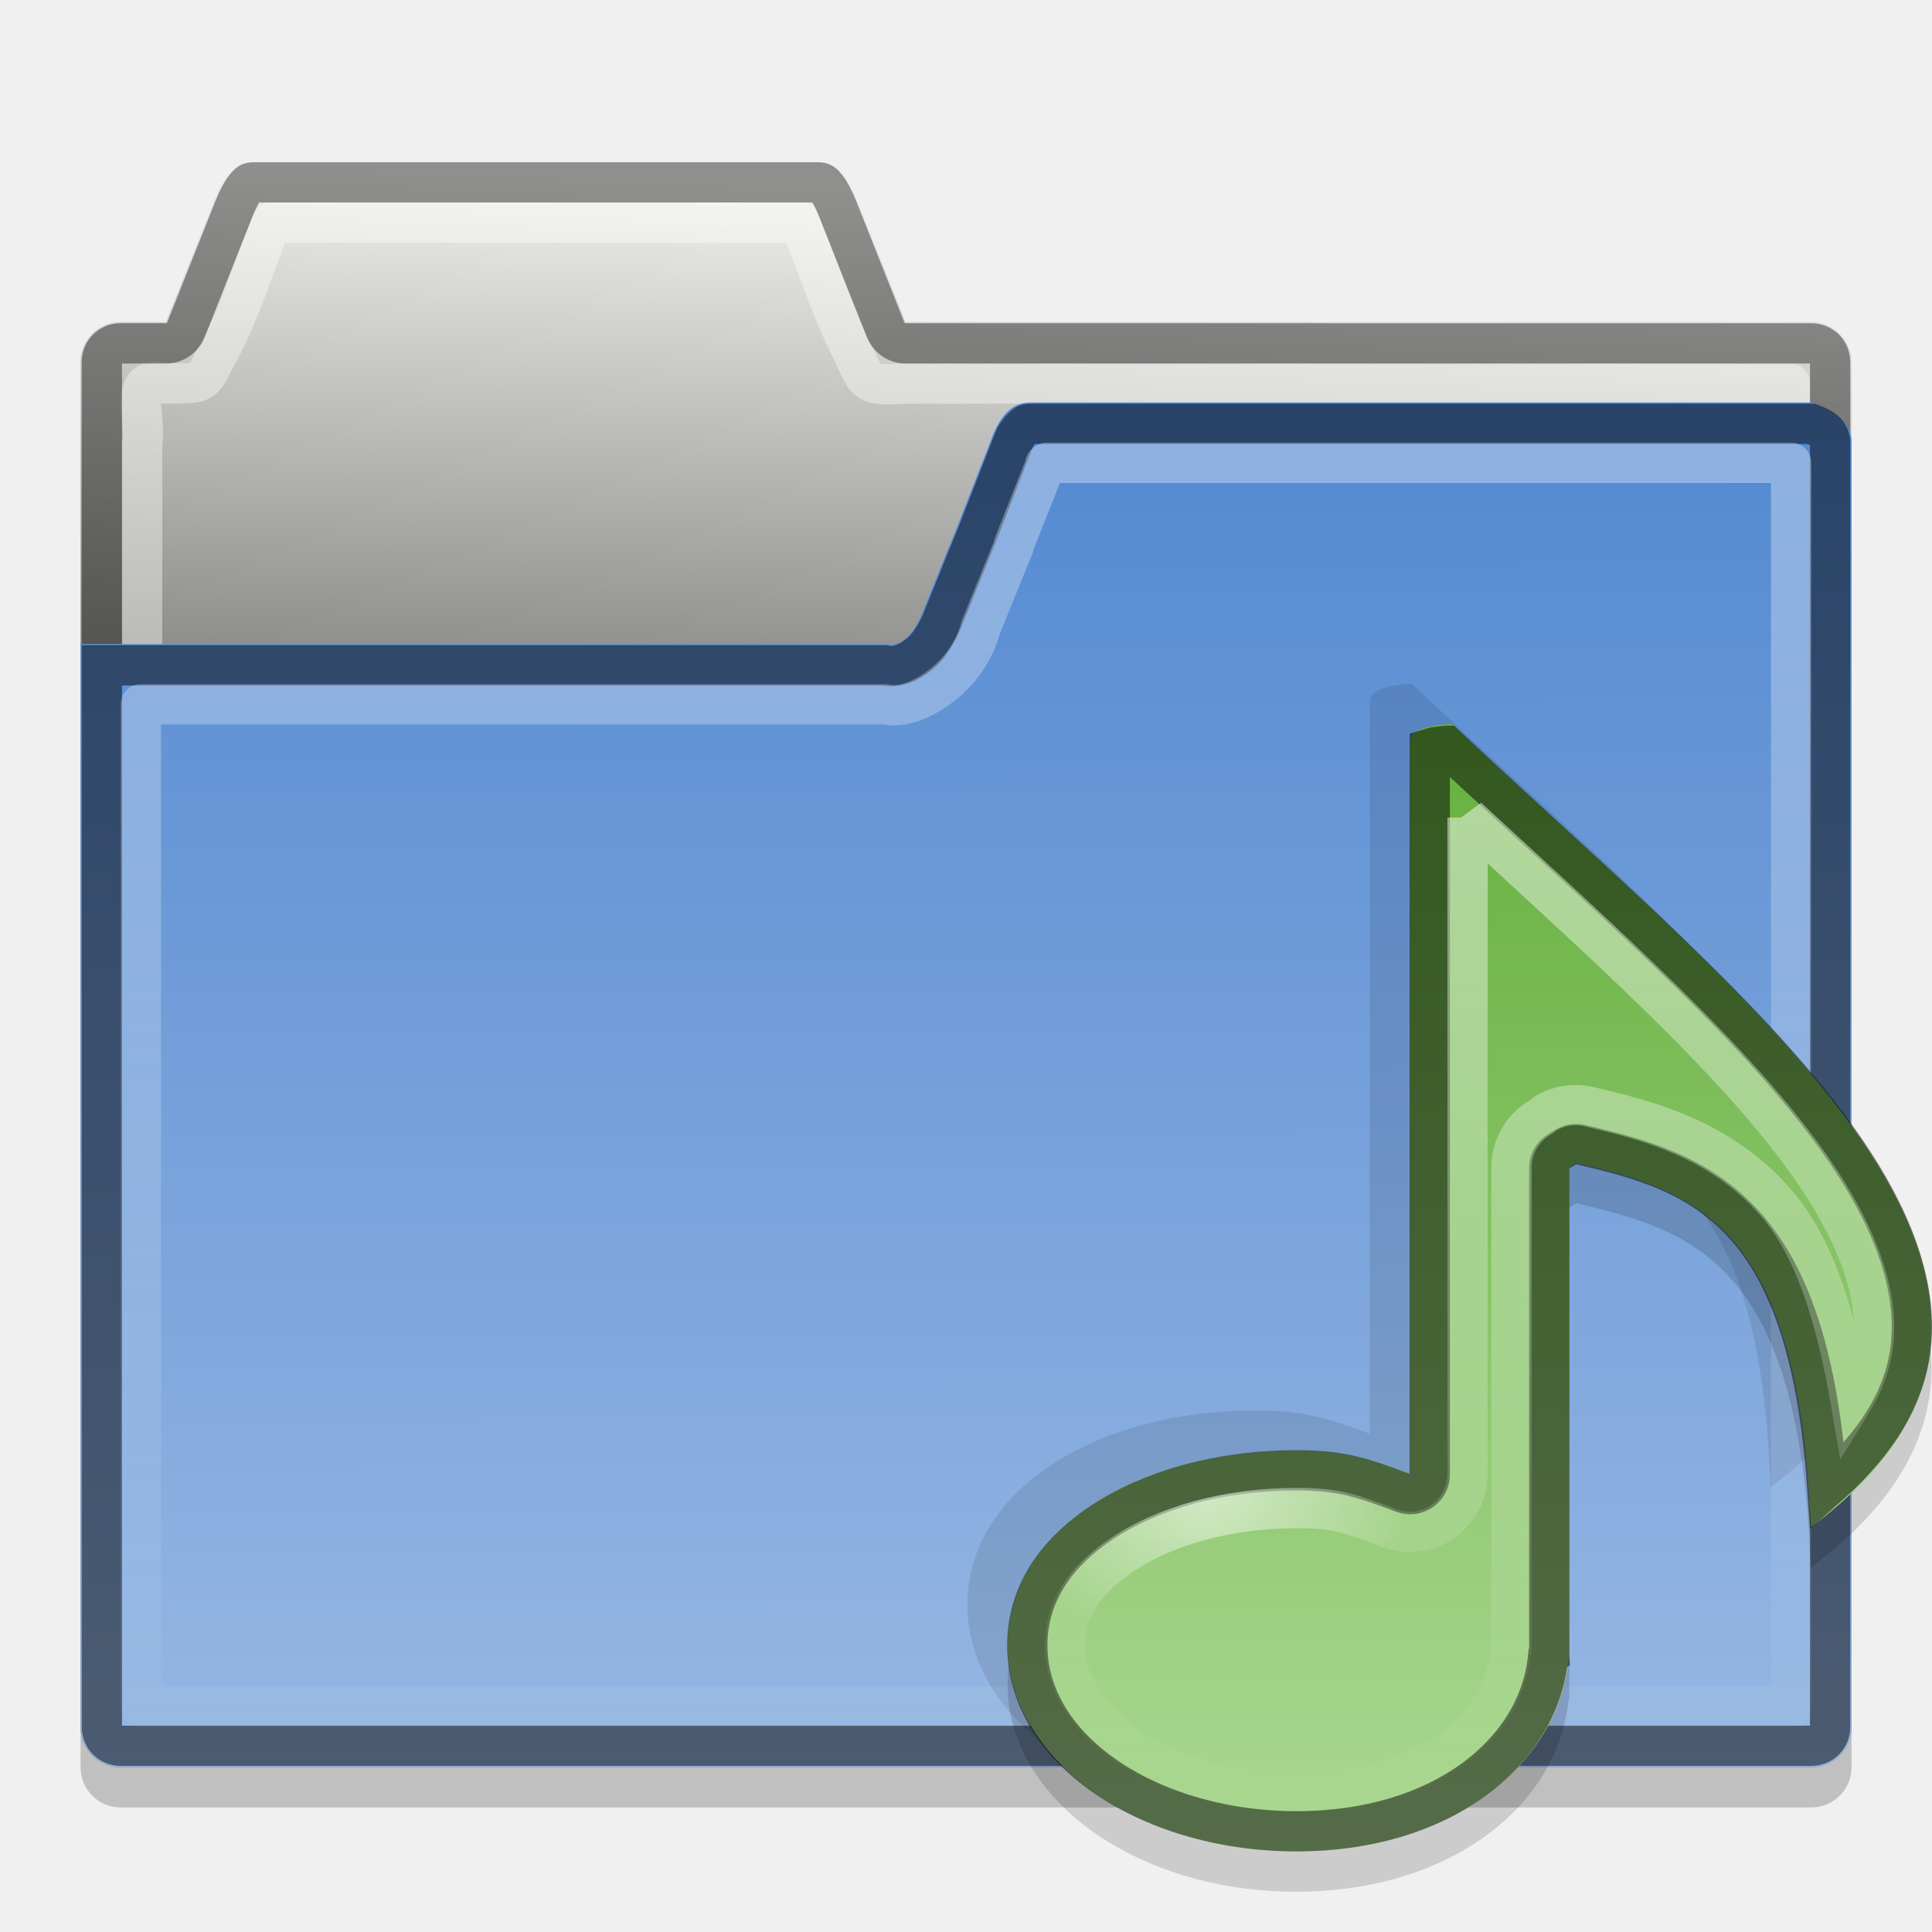
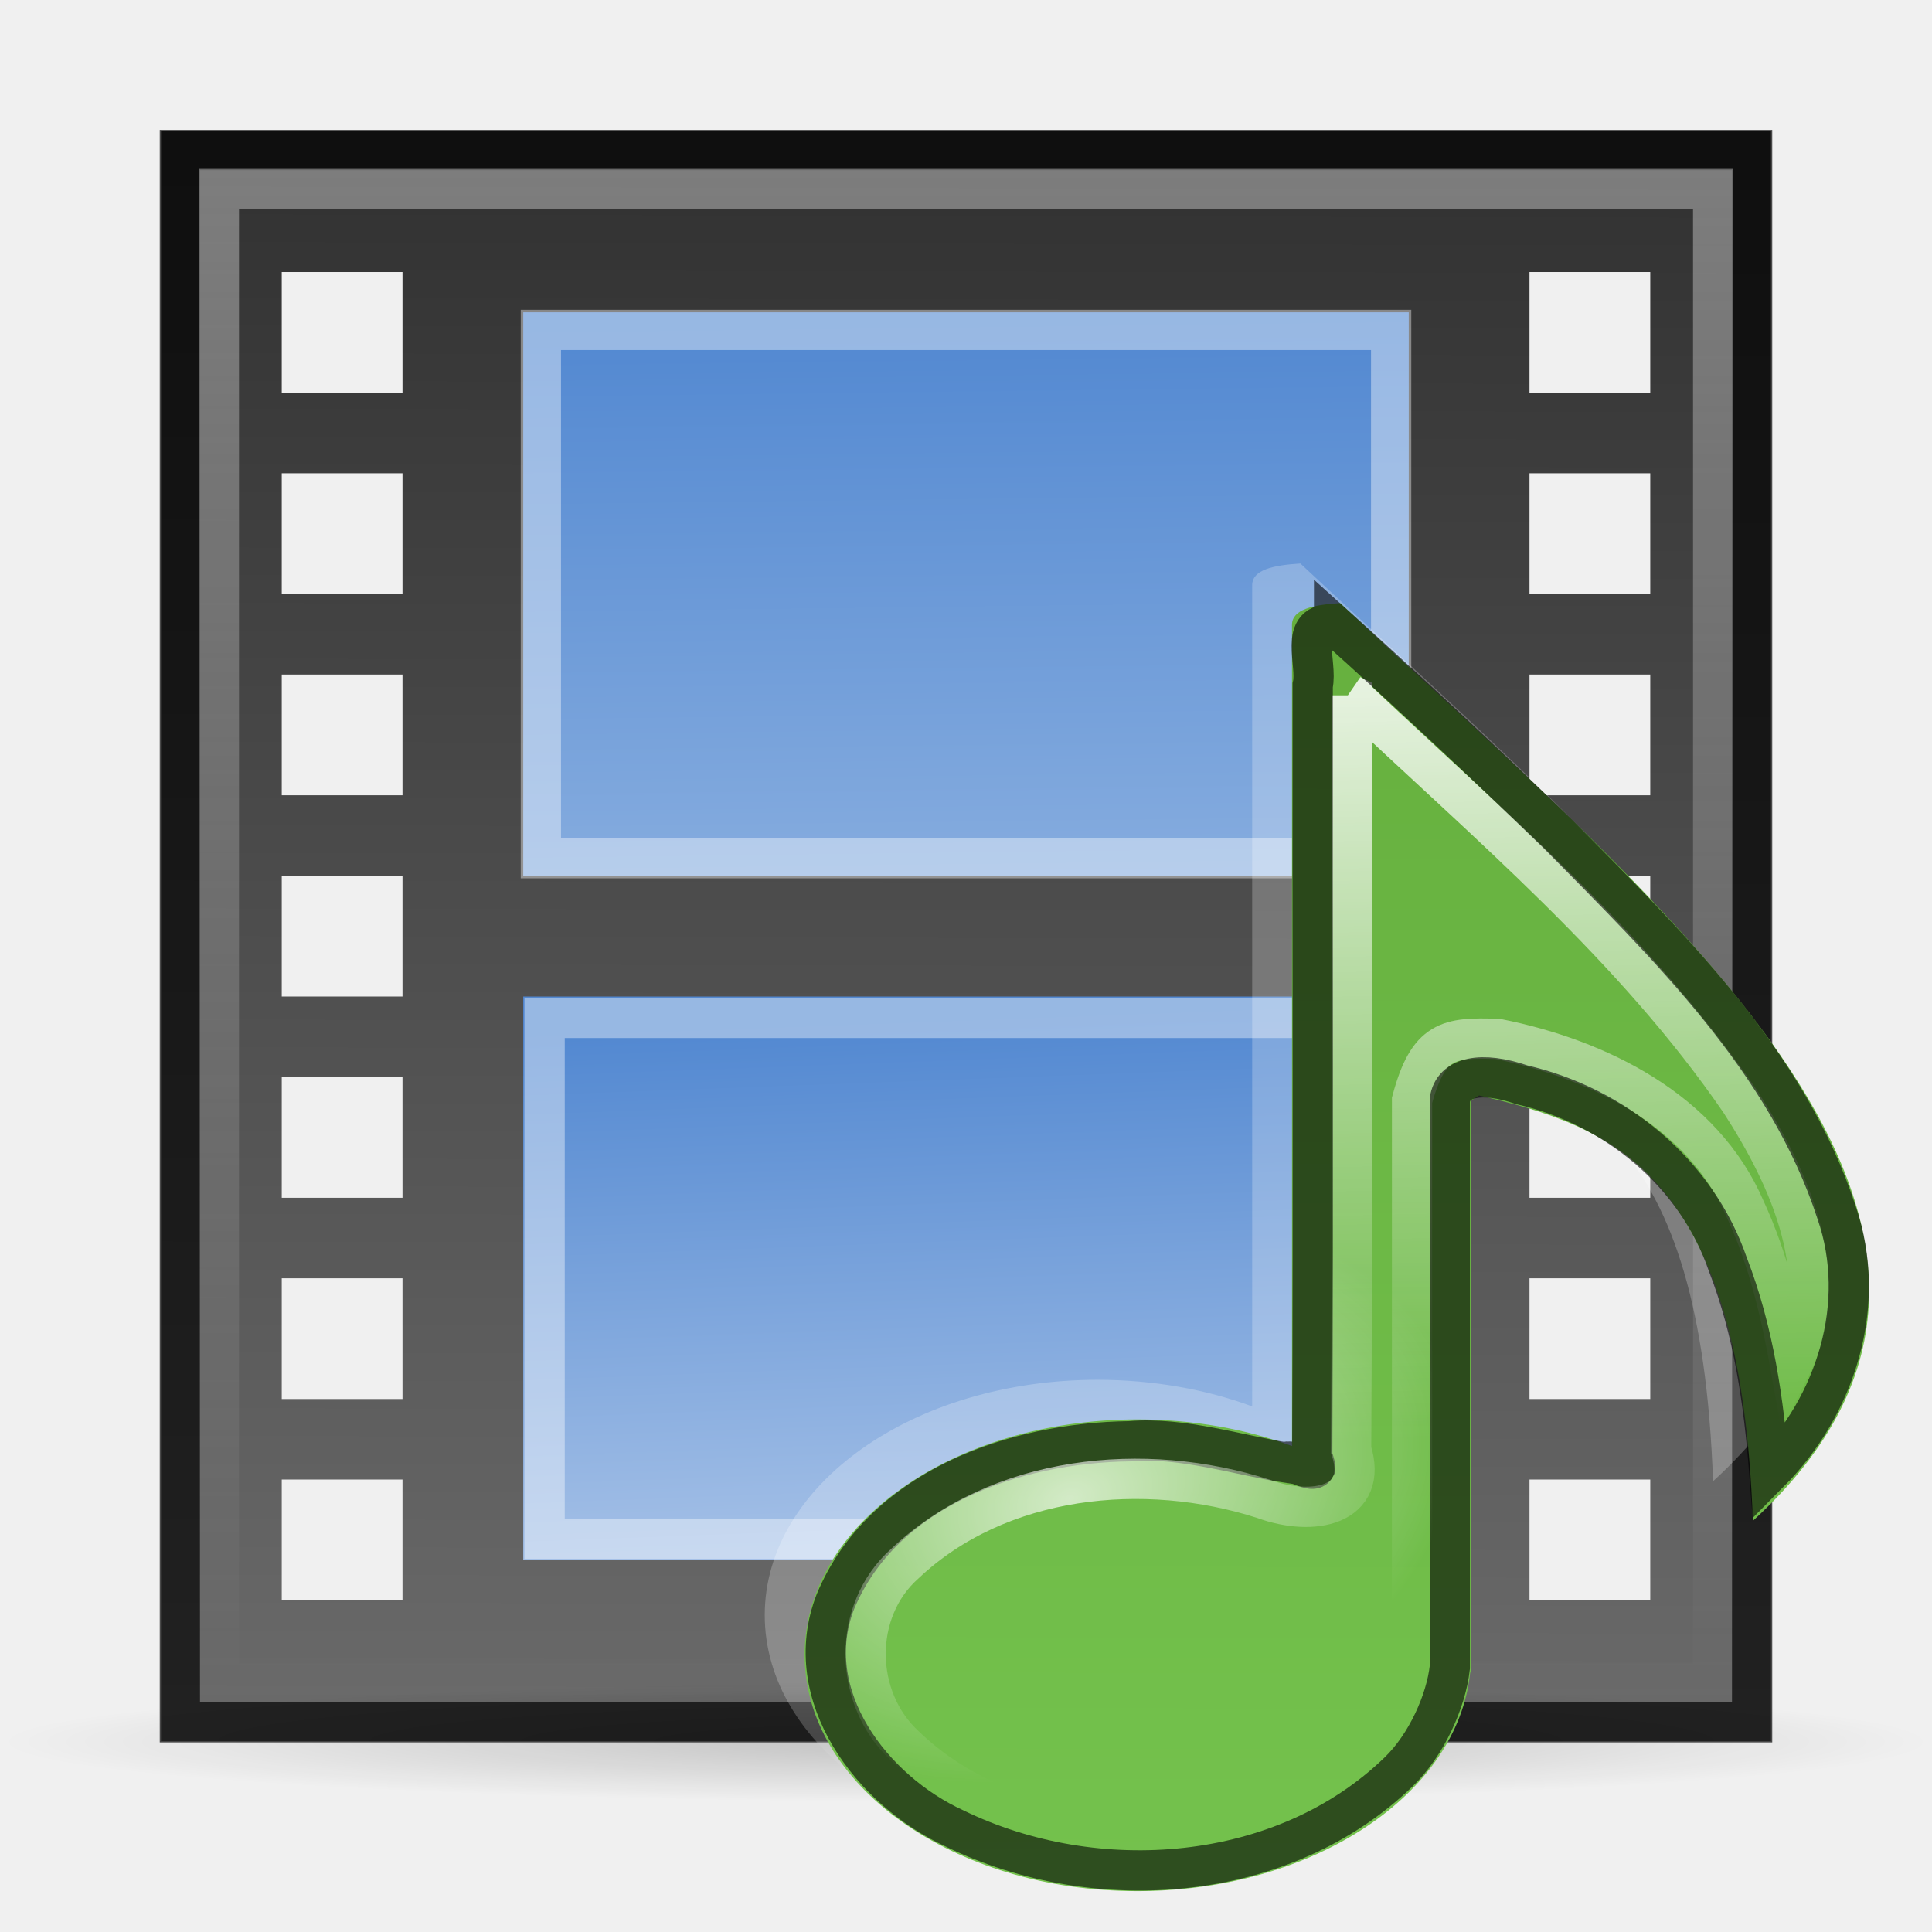
- <svg xmlns="http://www.w3.org/2000/svg" xmlns:xlink="http://www.w3.org/1999/xlink" version="1.0" width="48" height="48">
-   <defs id="defs5">
-     <linearGradient id="linearGradient854">
-       <stop id="stop856" stop-color="#5288d1" />
-       <stop id="stop858" offset="1" stop-color="#96b7e3" />
+ <svg xmlns="http://www.w3.org/2000/svg" xmlns:xlink="http://www.w3.org/1999/xlink" id="svg2" height="48" width="48" version="1.1">
+   <defs id="defs6">
+     <linearGradient id="linearGradient3849">
+       <stop stop-opacity="0.8" stop-color="#ffffff" id="stop3851" />
+       <stop stop-opacity="0" stop-color="#ffffff" offset="1" id="stop3853" />
    </linearGradient>
-     <linearGradient id="linearGradient4007">
-       <stop id="stop4009" stop-color="#ffffff" />
-       <stop id="stop4011" offset="1" stop-color="#ffffff" stop-opacity="0" />
+     <linearGradient id="linearGradient3821">
+       <stop stop-color="#5288d1" id="stop3823" />
+       <stop stop-color="#87addf" offset="1" id="stop3825" />
    </linearGradient>
-     <linearGradient id="linearGradient3985">
-       <stop id="stop3987" stop-color="#eeeeec" />
-       <stop id="stop3989" offset="1" stop-color="#555753" />
+     <linearGradient id="linearGradient3813">
+       <stop stop-color="#5288d1" id="stop3815" />
+       <stop stop-color="#aac4e8" offset="1" id="stop3817" />
    </linearGradient>
-     <linearGradient y1="-6.975" x2="0" y2="47.556" id="linearGradient3074" xlink:href="#linearGradient4007" gradientUnits="userSpaceOnUse" />
-     <linearGradient x1="3.153" y1="3.993" x2="2.281" y2="22.971" id="linearGradient3083" xlink:href="#linearGradient3985" gradientUnits="userSpaceOnUse" />
-     <linearGradient x1="45.932" y1="9.868" x2="46" y2="43.631" id="linearGradient852" xlink:href="#linearGradient854" gradientUnits="userSpaceOnUse" />
-     <radialGradient cx="7.89" cy="20.1" r="10.55" id="radialGradient846" xlink:href="#linearGradient4007" gradientUnits="userSpaceOnUse" gradientTransform="matrix(0.4739187,8.6210367e-8,-6.8968278e-8,0.3791349,5.260814,13.38093)" />
-     <linearGradient y1="3" x2="0" y2="29" id="linearGradient842" xlink:href="#linearGradient4007" gradientUnits="userSpaceOnUse" />
-     <linearGradient y1="3" x2="0" y2="45" id="linearGradient835" xlink:href="#linearGradient829" gradientUnits="userSpaceOnUse" gradientTransform="matrix(0.6548217,0,0,0.6670968,0.08860049,-0.0167101)" />
-     <linearGradient id="linearGradient829">
-       <stop id="stop831" stop-color="#66b03e" />
-       <stop id="stop833" offset="1" stop-color="#abd892" />
+     <linearGradient id="linearGradient870">
+       <stop stop-color="#66b03e" id="stop872" />
+       <stop stop-color="#74c24d" offset="1" id="stop874" />
    </linearGradient>
-     <radialGradient cx="7.89" cy="20.1" r="10.55" id="radialGradient4627" xlink:href="#linearGradient4007" gradientUnits="userSpaceOnUse" gradientTransform="matrix(0.4739187,8.6210367e-8,-6.8968278e-8,0.3791349,26.25156,29.38)" />
-     <linearGradient y1="3" x2="0" y2="29" id="linearGradient4630" xlink:href="#linearGradient4007" gradientUnits="userSpaceOnUse" gradientTransform="translate(20.99075,15.99907)" />
-     <linearGradient y1="3" x2="0" y2="45" id="linearGradient4634" xlink:href="#linearGradient829" gradientUnits="userSpaceOnUse" gradientTransform="matrix(0.6548217,0,0,0.6670968,21.07935,15.98236)" />
+     <linearGradient id="linearGradient846">
+       <stop stop-color="#303030" id="stop848" />
+       <stop stop-color="#6a6a6a" offset="1" id="stop850" />
+     </linearGradient>
+     <linearGradient id="linearGradient3640">
+       <stop stop-opacity="0.2" id="stop3642" />
+       <stop stop-opacity="0" offset="1" id="stop3644" />
+     </linearGradient>
+     <linearGradient id="linearGradient2845">
+       <stop stop-color="#ffffff" id="stop2847" />
+       <stop stop-opacity="0" stop-color="#ffffff" offset="1" id="stop2849" />
+     </linearGradient>
+     <linearGradient gradientUnits="userSpaceOnUse" xlink:href="#linearGradient2845" id="linearGradient2874" y2="49.06" x2="0" y1="10.938" />
+     <radialGradient gradientTransform="matrix(0.8142394,0,0,0.05088996,-4.920864,40.74718)" gradientUnits="userSpaceOnUse" xlink:href="#linearGradient3640" id="radialGradient2859" r="29.475" cy="49.624" cx="35.519" />
+     <linearGradient gradientUnits="userSpaceOnUse" xlink:href="#linearGradient846" id="linearGradient852" y2="49.741" x2="53.33" y1="9.741" x1="53.42" />
+     <linearGradient gradientTransform="matrix(0.7619048,0,0,0.7619048,14.92816,12.6982)" gradientUnits="userSpaceOnUse" xlink:href="#linearGradient2845" id="linearGradient3847" y2="29.873" x2="40.928" y1="4.563" x1="40.32" />
+     <linearGradient gradientUnits="userSpaceOnUse" xlink:href="#linearGradient870" id="linearGradient876" y2="46.86" x2="46.44" y1="15.224" x1="46.49" />
+     <linearGradient gradientUnits="userSpaceOnUse" xlink:href="#linearGradient3813" id="linearGradient3819" y2="45.738" x2="45.584" y1="31.612" x1="45.06" />
+     <linearGradient gradientUnits="userSpaceOnUse" xlink:href="#linearGradient3821" id="linearGradient3827" y2="28.738" x2="45.23" y1="14.612" x1="45.06" />
+     <radialGradient gradientTransform="matrix(0.1621871,0.5264131,-0.773597,0.2383441,48.30393,16.35573)" gradientUnits="userSpaceOnUse" xlink:href="#linearGradient3849" id="radialGradient3847" r="12.221" cy="33.25" cx="24.588" />
  </defs>
-   <path d="m 25.594,11 c -0.415,0 -0.663,0.271 -0.844,0.625 -0.06,0.118 -0.105,0.246 -0.156,0.375 l -0.781,2 -0.812,2 c -0.051,0.129 -0.096,0.257 -0.156,0.375 -0.18,0.354 -0.438,0.713 -0.844,0.625 l -9.188,0 -4.812,0 -6,0 0,26.906 c 0,0.554 0.446,1 1,1 l 42,0 c 0.554,0 1,-0.446 1,-1 l 0,-31.906 c 0,-0.554 -0.48,-0.808 -1,-1 l -5.406,0 -8.594,0 z" id="path829" opacity="0.2" fill-rule="evenodd" color="#000000" />
-   <path d="m 6.312,4 c -0.554,0 -0.794,0.486 -1,1 L 4.125,8 3,8 C 2.446,8 2,8.446 2,9 l 0,33.906 c 0,0.554 0.446,1 1,1 l 42,0 c 0.554,0 1,-0.446 1,-1 L 46,9 C 46,8.446 45.554,8 45,8 L 22.5,8 21.312,5 c -0.206,-0.514 -0.446,-1 -1,-1 l -14,0 z" id="rect3065" fill="url(#linearGradient3083)" fill-rule="evenodd" color="#000000" />
-   <path d="M 6.75,5.531 C 6.283,6.645 5.948,7.852 5.345,8.897 5.009,9.583 5.049,9.509 4.125,9.531 c -0.984,-0.296 -0.47,0.904 -0.594,1.469 0,10.458 0,20.917 0,31.375 13.646,0 27.292,0 40.938,0 0,-10.948 0,-21.896 0,-32.844 -7.323,0 -14.646,0 -21.969,0 -0.946,0.044 -0.945,0.049 -1.277,-0.71 -0.544,-1.045 -0.904,-2.198 -1.348,-3.29 -4.375,0 -8.75,0 -13.125,0 z" id="path4021" opacity="0.4" fill="none" stroke="#ffffff" stroke-linejoin="round" color="#000000" />
-   <path d="m 6.312,4.531 c -0.12,0 -0.135,0.024 -0.219,0.125 C 6.01,4.757 5.91,4.943 5.812,5.187 l -1.188,3 A 0.538,0.538 0 0 1 4.125,8.531 H 3 c -0.265,0 -0.469,0.204 -0.469,0.469 v 33.906 c 0,0.265 0.204,0.469 0.469,0.469 h 42 c 0.265,0 0.469,-0.204 0.469,-0.469 V 9 C 45.469,8.735 45.265,8.531 45,8.531 H 22.5 A 0.538,0.538 0 0 1 22,8.187 l -1.188,-3 C 20.715,4.943 20.615,4.757 20.531,4.656 20.447,4.555 20.432,4.531 20.312,4.531 h -14 z" id="path4017" opacity="0.4" fill="none" stroke="#000000" color="#000000" />
-   <path d="m 25.594,10 c -0.415,0 -0.663,0.271 -0.844,0.625 -0.06,0.118 -0.105,0.246 -0.156,0.375 l -0.781,2 -0.812,2 c -0.051,0.129 -0.096,0.257 -0.156,0.375 -0.18,0.354 -0.438,0.713 -0.844,0.625 h -9.188 -4.812 -6 v 26.906 c 0,0.554 0.446,1 1,1 h 42 c 0.554,0 1,-0.446 1,-1 V 11 c 0,-0.554 -0.48,-0.808 -1,-1 H 39.594 31 z" id="rect3198" fill="url(#linearGradient852)" fill-rule="evenodd" color="#000000" />
-   <path d="m 35.069,16.985 c -0.59,0.037 -1.037,0.137 -1.039,0.471 v 18.163 C 33.038,35.249 32.399,35.041 31.202,35.041 c -3.967,0 -7.167,1.987 -7.167,4.819 0,2.832 3.2,5.14 7.167,5.14 3.788,0 6.496,-2.099 6.767,-4.755 h 0.021 l 4e-4,-12.244 c 0.06,-0.036 0.107,-0.067 0.17,-0.107 2.866,0.677 5.565,1.442 5.827,9.053 8.004,-5.948 -1.74,-13.17 -8.917,-19.962 z" id="path4637" opacity="0.1" fill-rule="evenodd" />
-   <path d="m 25.594,10.531 c -0.091,0 -0.103,0.019 -0.156,0.062 -0.054,0.044 -0.149,0.144 -0.219,0.281 -0.037,0.073 -0.068,0.169 -0.125,0.312 l -0.781,2 -0.812,2 c -0.045,0.114 -0.104,0.275 -0.188,0.438 -0.11,0.216 -0.249,0.445 -0.469,0.625 -0.219,0.18 -0.526,0.35 -0.844,0.281 H 12.813 8 2.531 v 26.375 c 0,0.265 0.204,0.469 0.469,0.469 h 42 c 0.265,0 0.469,-0.204 0.469,-0.469 V 11 c 0,-0.265 -0.22,-0.377 -0.469,-0.469 H 39.594 31 z" id="path4003" opacity="0.5" fill="none" stroke="#000000" color="#000000" />
-   <path d="m 26,11.5 c -0.008,0.019 -0.022,0.008 -0.031,0.031 v 0.031 l -0.781,1.969 c 1.09e-4,0.01 1.09e-4,0.021 0,0.031 l -0.812,2 c -0.035,0.087 -0.064,0.258 -0.188,0.5 -0.146,0.286 -0.352,0.605 -0.719,0.906 -0.366,0.301 -0.948,0.645 -1.469,0.531 h -9.188 -4.812 -4.5 v 24.906 h 41 V 11.5 H 39.594 31 z" id="path4005" opacity="0.5" fill="none" stroke="url(#linearGradient3074)" stroke-linejoin="round" color="#000000" />
-   <path d="m 36.069,18.985 c -0.59,0.037 -1.037,0.137 -1.039,0.471 v 18.163 c -0.993,-0.37 -1.631,-0.578 -2.829,-0.578 -3.967,0 -7.167,1.987 -7.167,4.819 0,2.832 3.2,5.14 7.167,5.14 3.788,0 6.496,-2.099 6.767,-4.755 h 0.021 l 4e-4,-12.244 c 0.06,-0.036 0.107,-0.067 0.17,-0.107 2.866,0.677 5.565,1.442 5.827,9.053 8.004,-5.948 -1.74,-13.17 -8.917,-19.962 z" id="path848" opacity="0.15" fill-rule="evenodd" />
-   <path d="m 36.069,17.985 c -0.59,0.037 -1.037,0.137 -1.039,0.471 v 18.163 c -0.993,-0.37 -1.631,-0.578 -2.829,-0.578 -3.967,0 -7.167,1.987 -7.167,4.819 0,2.832 3.2,5.14 7.167,5.14 3.788,0 6.496,-2.099 6.767,-4.755 h 0.021 l 4e-4,-12.244 c 0.06,-0.036 0.107,-0.067 0.17,-0.107 2.866,0.677 5.565,1.442 5.827,9.053 8.004,-5.948 -1.74,-13.17 -8.917,-19.962 z" id="path2818" fill="url(#linearGradient4634)" fill-rule="evenodd" />
-   <path d="m 35.928,18.53 c -0.158,0.018 -0.332,0.038 -0.406,0.062 v 18.031 a 0.487,0.487 0 0 1 -0.656,0.469 c -0.99,-0.369 -1.52,-0.562 -2.656,-0.562 -1.901,0 -3.61,0.49 -4.812,1.281 -1.202,0.792 -1.875,1.831 -1.875,3.062 0,1.232 0.669,2.359 1.875,3.219 1.206,0.859 2.923,1.406 4.812,1.406 3.609,0 6.009,-1.955 6.25,-4.312 a 0.487,0.487 0 0 1 0.031,-0.031 0.487,0.487 0 0 1 0,-0.062 v -12.094 a 0.487,0.487 0 0 1 0.25,-0.406 c 0.071,-0.042 0.108,-0.063 0.156,-0.094 a 0.487,0.487 0 0 1 0.375,-0.062 c 1.438,0.34 2.948,0.718 4.125,2.062 1.067,1.219 1.776,3.209 2,6.438 1.387,-1.228 2.015,-2.434 2.094,-3.688 0.091,-1.459 -0.525,-3.041 -1.656,-4.688 -2.223,-3.236 -6.343,-6.675 -9.906,-10.031 z" id="path832" opacity="0.5" fill="none" stroke="#000000" />
-   <path d="m 36.46,20.312 0,16.312 a 1.435,1.435 0 0 1 -1.938,1.344 c -0.986,-0.368 -1.294,-0.5 -2.312,-0.5 -1.741,0 -3.272,0.46 -4.281,1.125 -1.01,0.665 -1.469,1.409 -1.469,2.281 0,0.872 0.48,1.742 1.5,2.469 1.02,0.727 2.543,1.219 4.25,1.219 3.259,0 5.131,-1.691 5.312,-3.469 a 1.435,1.435 0 0 1 0.031,-0.125 v -11.969 a 1.435,1.435 0 0 1 0.688,-1.219 c 0.091,-0.055 0.105,-0.081 0.125,-0.094 a 1.435,1.435 0 0 1 1.125,-0.188 c 1.449,0.342 3.238,0.791 4.625,2.375 0.96,1.096 1.51,2.855 1.875,5 0.36,-0.582 0.527,-1.122 0.562,-1.688 0.072,-1.15 -0.434,-2.542 -1.5,-4.094 -1.868,-2.719 -5.323,-5.756 -8.594,-8.781 z" id="path834" opacity="0.5" fill="none" stroke="url(#linearGradient4630)" />
-   <path d="m 36.46,20.312 0,16.312 a 1.435,1.435 0 0 1 -1.938,1.344 c -0.986,-0.368 -1.294,-0.5 -2.312,-0.5 -1.741,0 -3.272,0.46 -4.281,1.125 -1.01,0.665 -1.469,1.409 -1.469,2.281 0,0.872 0.48,1.742 1.5,2.469 1.02,0.727 2.543,1.219 4.25,1.219 3.259,0 5.131,-1.691 5.312,-3.469 a 1.435,1.435 0 0 1 0.031,-0.125 v -11.969 a 1.435,1.435 0 0 1 0.688,-1.219 c 0.091,-0.055 0.105,-0.081 0.125,-0.094 a 1.435,1.435 0 0 1 1.125,-0.188 c 1.449,0.342 3.238,0.791 4.625,2.375 0.96,1.096 1.51,2.855 1.875,5 0.36,-0.582 0.527,-1.122 0.562,-1.688 0.072,-1.15 -0.434,-2.542 -1.5,-4.094 -1.868,-2.719 -5.323,-5.756 -8.594,-8.781 z" id="path844" opacity="0.5" fill="none" stroke="url(#radialGradient4627)" />
+   <g id="g3760" transform="translate(-10,-6.741462)">
+     <path fill="url(#linearGradient852)" id="rect2818" d="m 14,10 0,40 40,0 0,-40 -40,0 z m 3,3.5 3,0 0,3 -3,0 v -3 z m 31,0 3,0 0,3 -3,0 v -3 z m -31,5 3,0 0,3 -3,0 v -3 z m 31,0 3,0 0,3 -3,0 v -3 z m -31,5 3,0 0,3 -3,0 v -3 z m 31,0 3,0 0,3 -3,0 v -3 z m -31,5 3,0 0,3 -3,0 v -3 z m 31,0 3,0 0,3 -3,0 v -3 z m -31,5 3,0 0,3 -3,0 v -3 z m 31,0 3,0 0,3 -3,0 v -3 z m -31,5 3,0 0,3 -3,0 v -3 z m 31,0 3,0 0,3 -3,0 v -3 z m -31,5 3,0 0,3 -3,0 v -3 z m 31,0 3,0 0,3 -3,0 v -3 z" />
+     <path stroke="#000000" fill="none" opacity="0.69" id="path3702" d="m 14.469,10.469 0,39.062 39.062,0 0,-39.062 H 14.469 z" />
+     <path stroke="url(#linearGradient2874)" fill="none" opacity="0.367" id="path3704" d="m 15.438,11.438 0,37.125 37.125,0 0,-37.125 h -37.125 z" />
+     <rect fill="url(#linearGradient3827)" id="rect3717" y="14.5" x="23" height="14" width="22" />
+     <rect fill="url(#linearGradient3819)" id="rect3742" y="31.5" x="23" height="14" width="22" />
+     <path stroke="#ffffff" fill="none" opacity="0.4" id="path3746" d="m 23.438,14.938 0,13.125 21.125,0 0,-13.125 h -21.125 z" />
+     <path stroke="#ffffff" fill="none" opacity="0.4" id="path3750" d="m 23.531,32.031 0,12.938 20.938,0 0,-12.938 H 23.531 z" />
+   </g>
+   <path fill-rule="evenodd" fill="#ffffff" opacity="0.237" id="path3922" d="m 32.309,14 c -0.681,0.043 -1.196,0.156 -1.199,0.538 v 20.404 c -1.145,-0.423 -2.459,-0.661 -3.841,-0.661 -4.577,0 -8.269,2.612 -8.269,5.847 0,3.235 3.692,5.872 8.269,5.872 4.371,0 7.956,-2.398 8.269,-5.431 h 0.025 v -14.214 c 0.07,-0.041 0.124,-0.076 0.196,-0.122 3.307,0.773 6.499,1.876 6.801,10.569 7.878,-7.22 -1.97,-15.043 -10.251,-22.801 z" />
+   <path fill-rule="evenodd" fill="url(#radialGradient2859)" id="path3638" d="m 48,43.273 a 24,1.5 0 0 1 -48,0 24,1.5 0 1 1 48,0 z" />
+   <path fill-rule="evenodd" fill="url(#linearGradient876)" id="path2818" d="m 33.298,14.984 c -0.681,0.043 -1.196,0.156 -1.199,0.538 v 20.404 c -1.145,-0.423 -2.459,-0.661 -3.841,-0.661 -4.577,0 -8.269,2.612 -8.269,5.847 0,3.235 3.692,5.872 8.269,5.872 4.371,0 7.956,-2.398 8.269,-5.431 h 0.025 v -14.214 c 0.07,-0.041 0.124,-0.076 0.196,-0.122 3.307,0.773 6.499,1.876 6.801,10.569 7.878,-7.22 -1.97,-15.043 -10.251,-22.801 z" />
+   <path stroke="url(#linearGradient3847)" fill="none" opacity="0.863" id="path3996" d="m 33.583,17.275 c -0.009,6.249 0.019,12.502 -0.014,18.748 0.445,1.386 -0.949,1.665 -2.171,1.217 -2.963,-0.956 -6.583,-0.6 -8.915,1.605 -1.32,1.169 -1.285,3.354 9.27e-4,4.534 2.315,2.229 5.945,2.571 8.908,1.617 1.641,-0.559 3.409,-1.745 3.659,-3.596 0.096,-0.231 -0.006,-0.81 0.031,-1.161 0,-4.301 0,-8.601 0,-12.902 0.402,-1.496 0.894,-1.57 2.129,-1.525 2.494,0.497 5.092,1.772 6.147,4.228 0.575,1.24 0.889,2.582 1.129,3.922 1.126,-2.204 -0.025,-4.701 -1.25,-6.594 -2.642,-3.857 -6.287,-6.902 -9.656,-10.094 z" />
+   <path stroke="#000000" fill="none" opacity="0.6" id="path3994" d="m 33.145,15.525 c -0.899,-0.11 -0.406,0.962 -0.531,1.503 -0.008,6.315 0.015,12.641 -0.011,18.95 -0.125,0.095 0.068,0.268 0.069,0.48 -0.083,0.147 -0.651,-0.25 -0.714,-0.12 -1.109,-0.166 -2.595,-0.647 -3.892,-0.53 -2.847,0.035 -6.136,1.163 -7.311,3.985 -0.906,2.332 0.913,4.702 2.975,5.641 3.498,1.701 8.16,1.36 11.02,-1.414 0.693,-0.667 1.178,-1.76 1.27,-2.59 0,-4.698 0,-9.396 0,-14.094 0.075,-0.587 0.794,-0.729 1.789,-0.385 2.313,0.531 4.341,2.192 5.119,4.464 0.64,1.649 0.896,3.417 1.03,5.172 1.654,-1.667 2.455,-4.19 1.673,-6.457 -1.232,-3.785 -4.198,-6.644 -6.923,-9.408 -1.822,-1.763 -3.688,-3.513 -5.563,-5.198 z" />
+   <path stroke="url(#radialGradient3847)" fill="none" opacity="0.863" id="path3829" d="m 33.583,17.275 c -0.009,6.249 0.019,12.502 -0.014,18.748 0.445,1.386 -0.949,1.665 -2.171,1.217 -2.963,-0.956 -6.583,-0.6 -8.915,1.605 -1.32,1.169 -1.285,3.354 9.27e-4,4.534 2.315,2.229 5.945,2.571 8.908,1.617 1.641,-0.559 3.409,-1.745 3.659,-3.596 0.096,-0.231 -0.006,-0.81 0.031,-1.161 0,-4.301 0,-8.601 0,-12.902 0.402,-1.496 0.894,-1.57 2.129,-1.525 2.494,0.497 5.092,1.772 6.147,4.228 0.575,1.24 0.889,2.582 1.129,3.922 1.126,-2.204 -0.025,-4.701 -1.25,-6.594 -2.642,-3.857 -6.287,-6.902 -9.656,-10.094 z" />
</svg>
